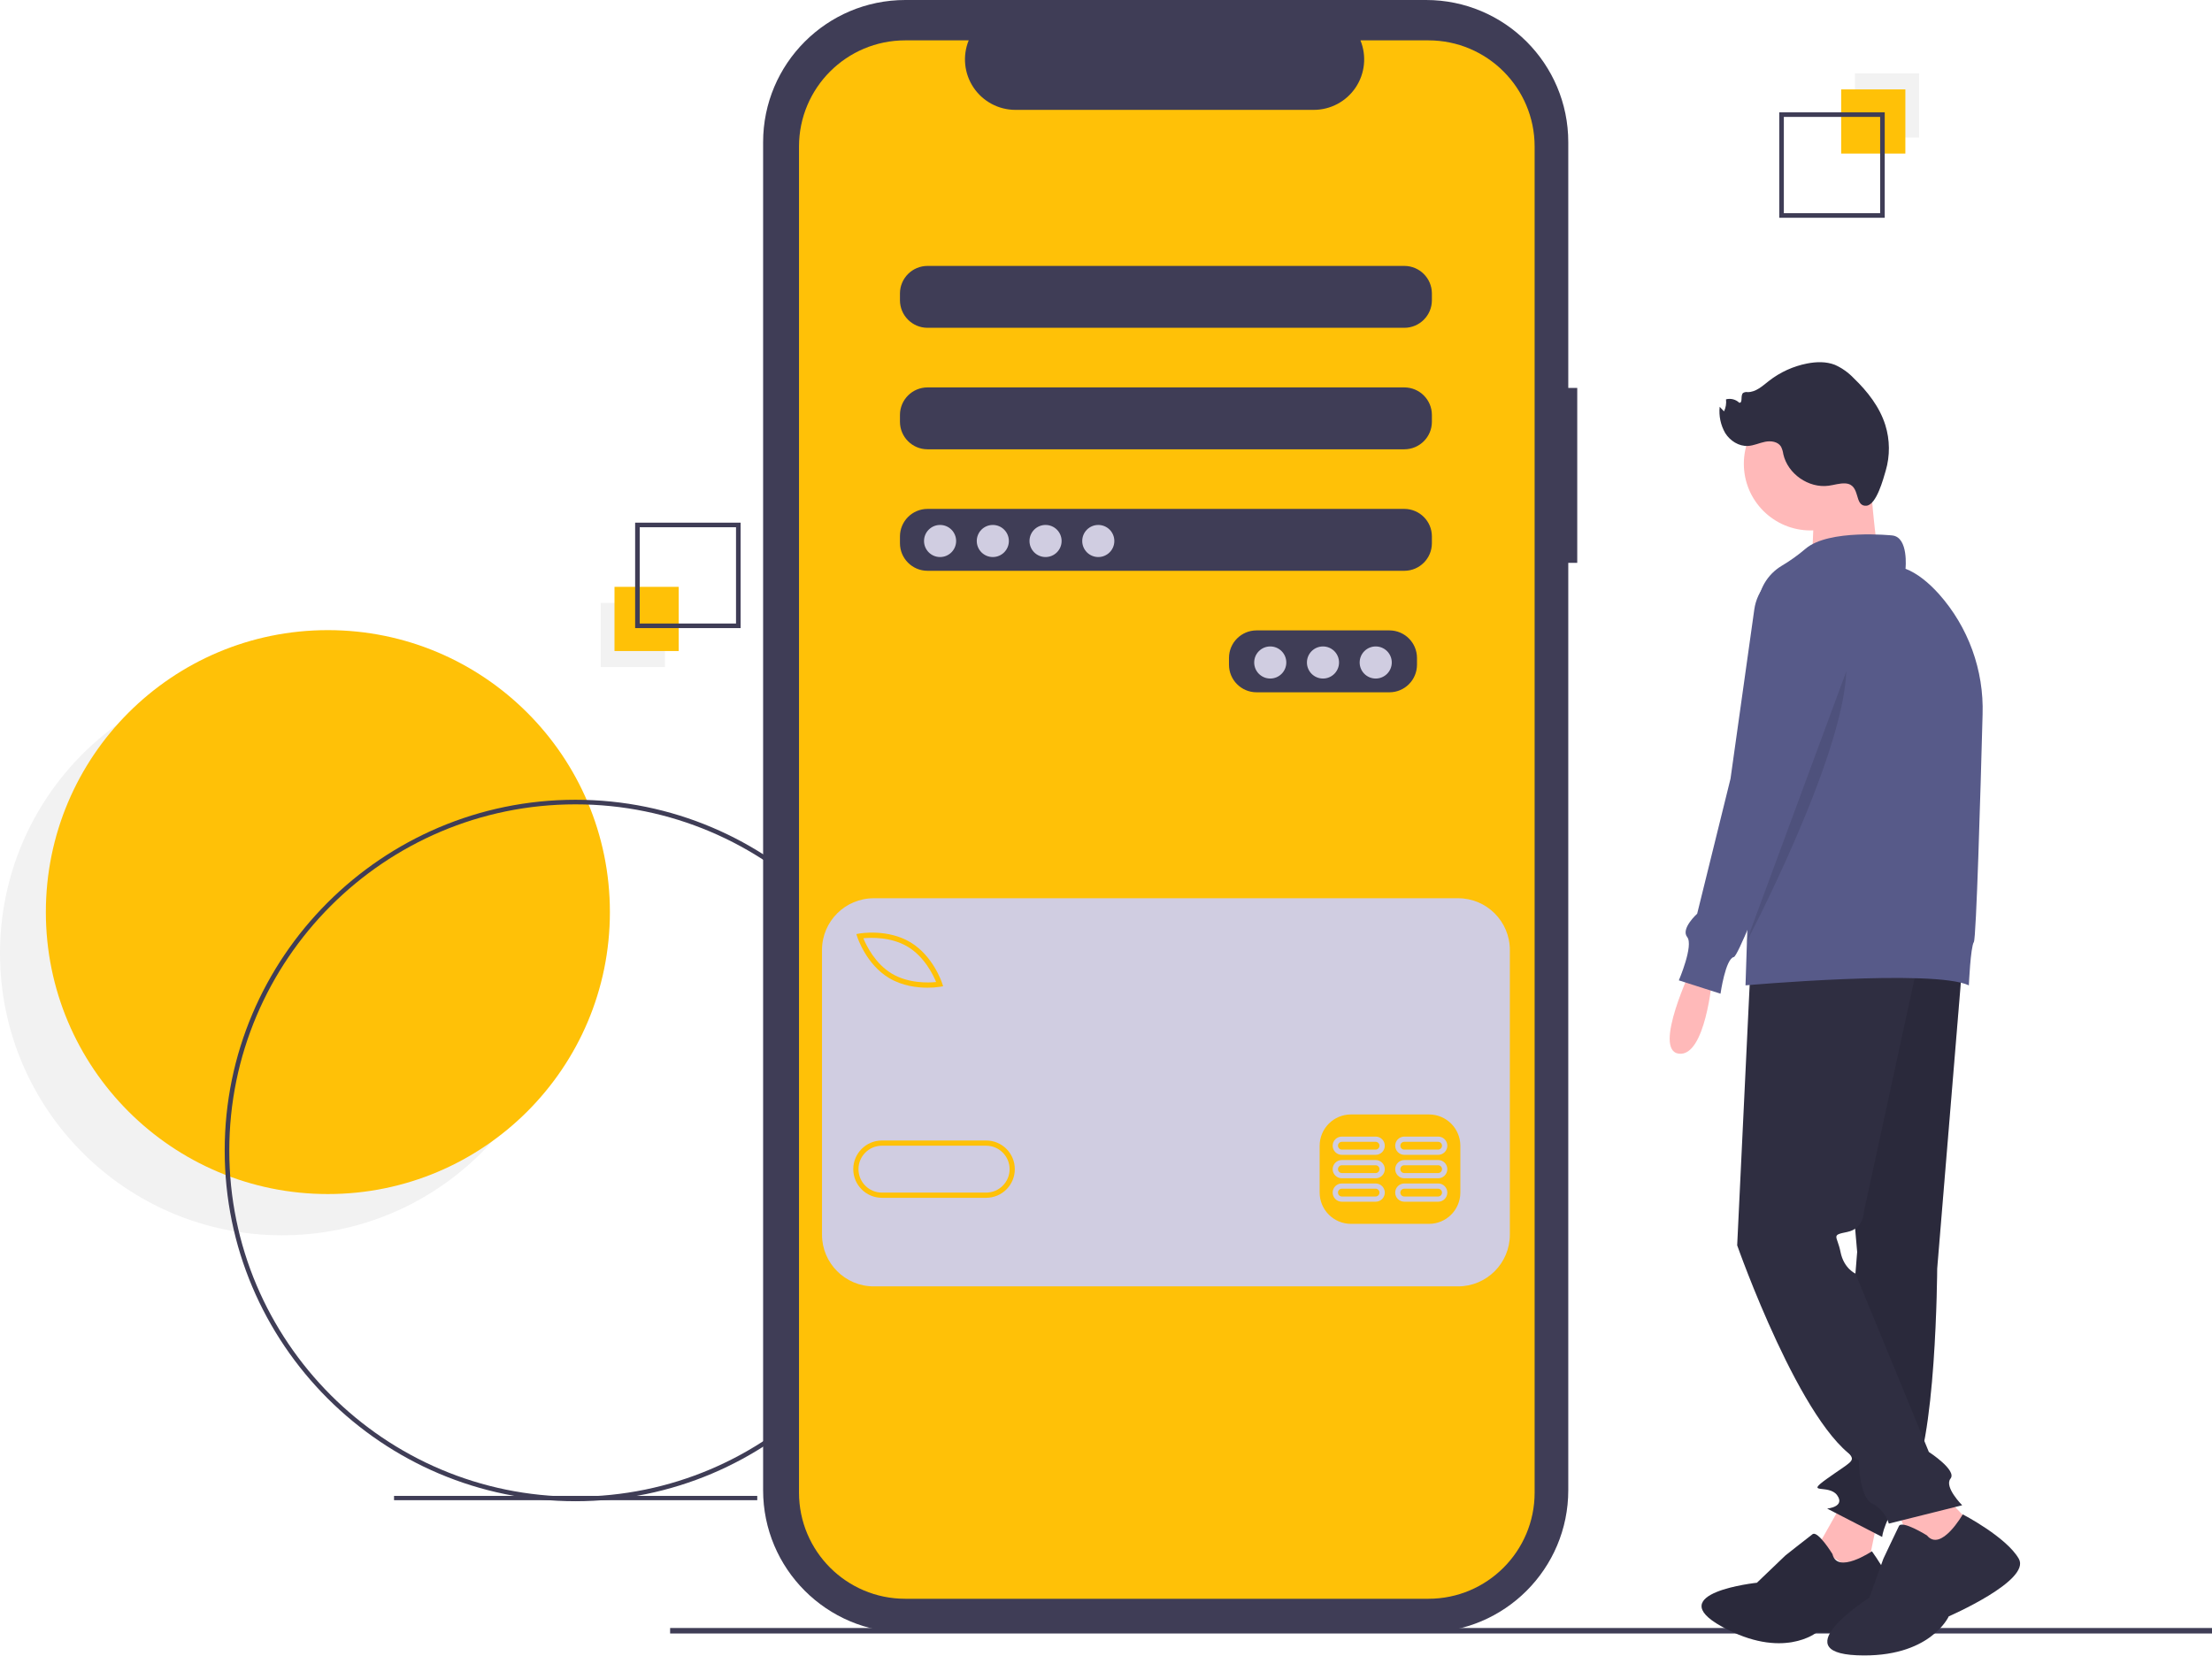
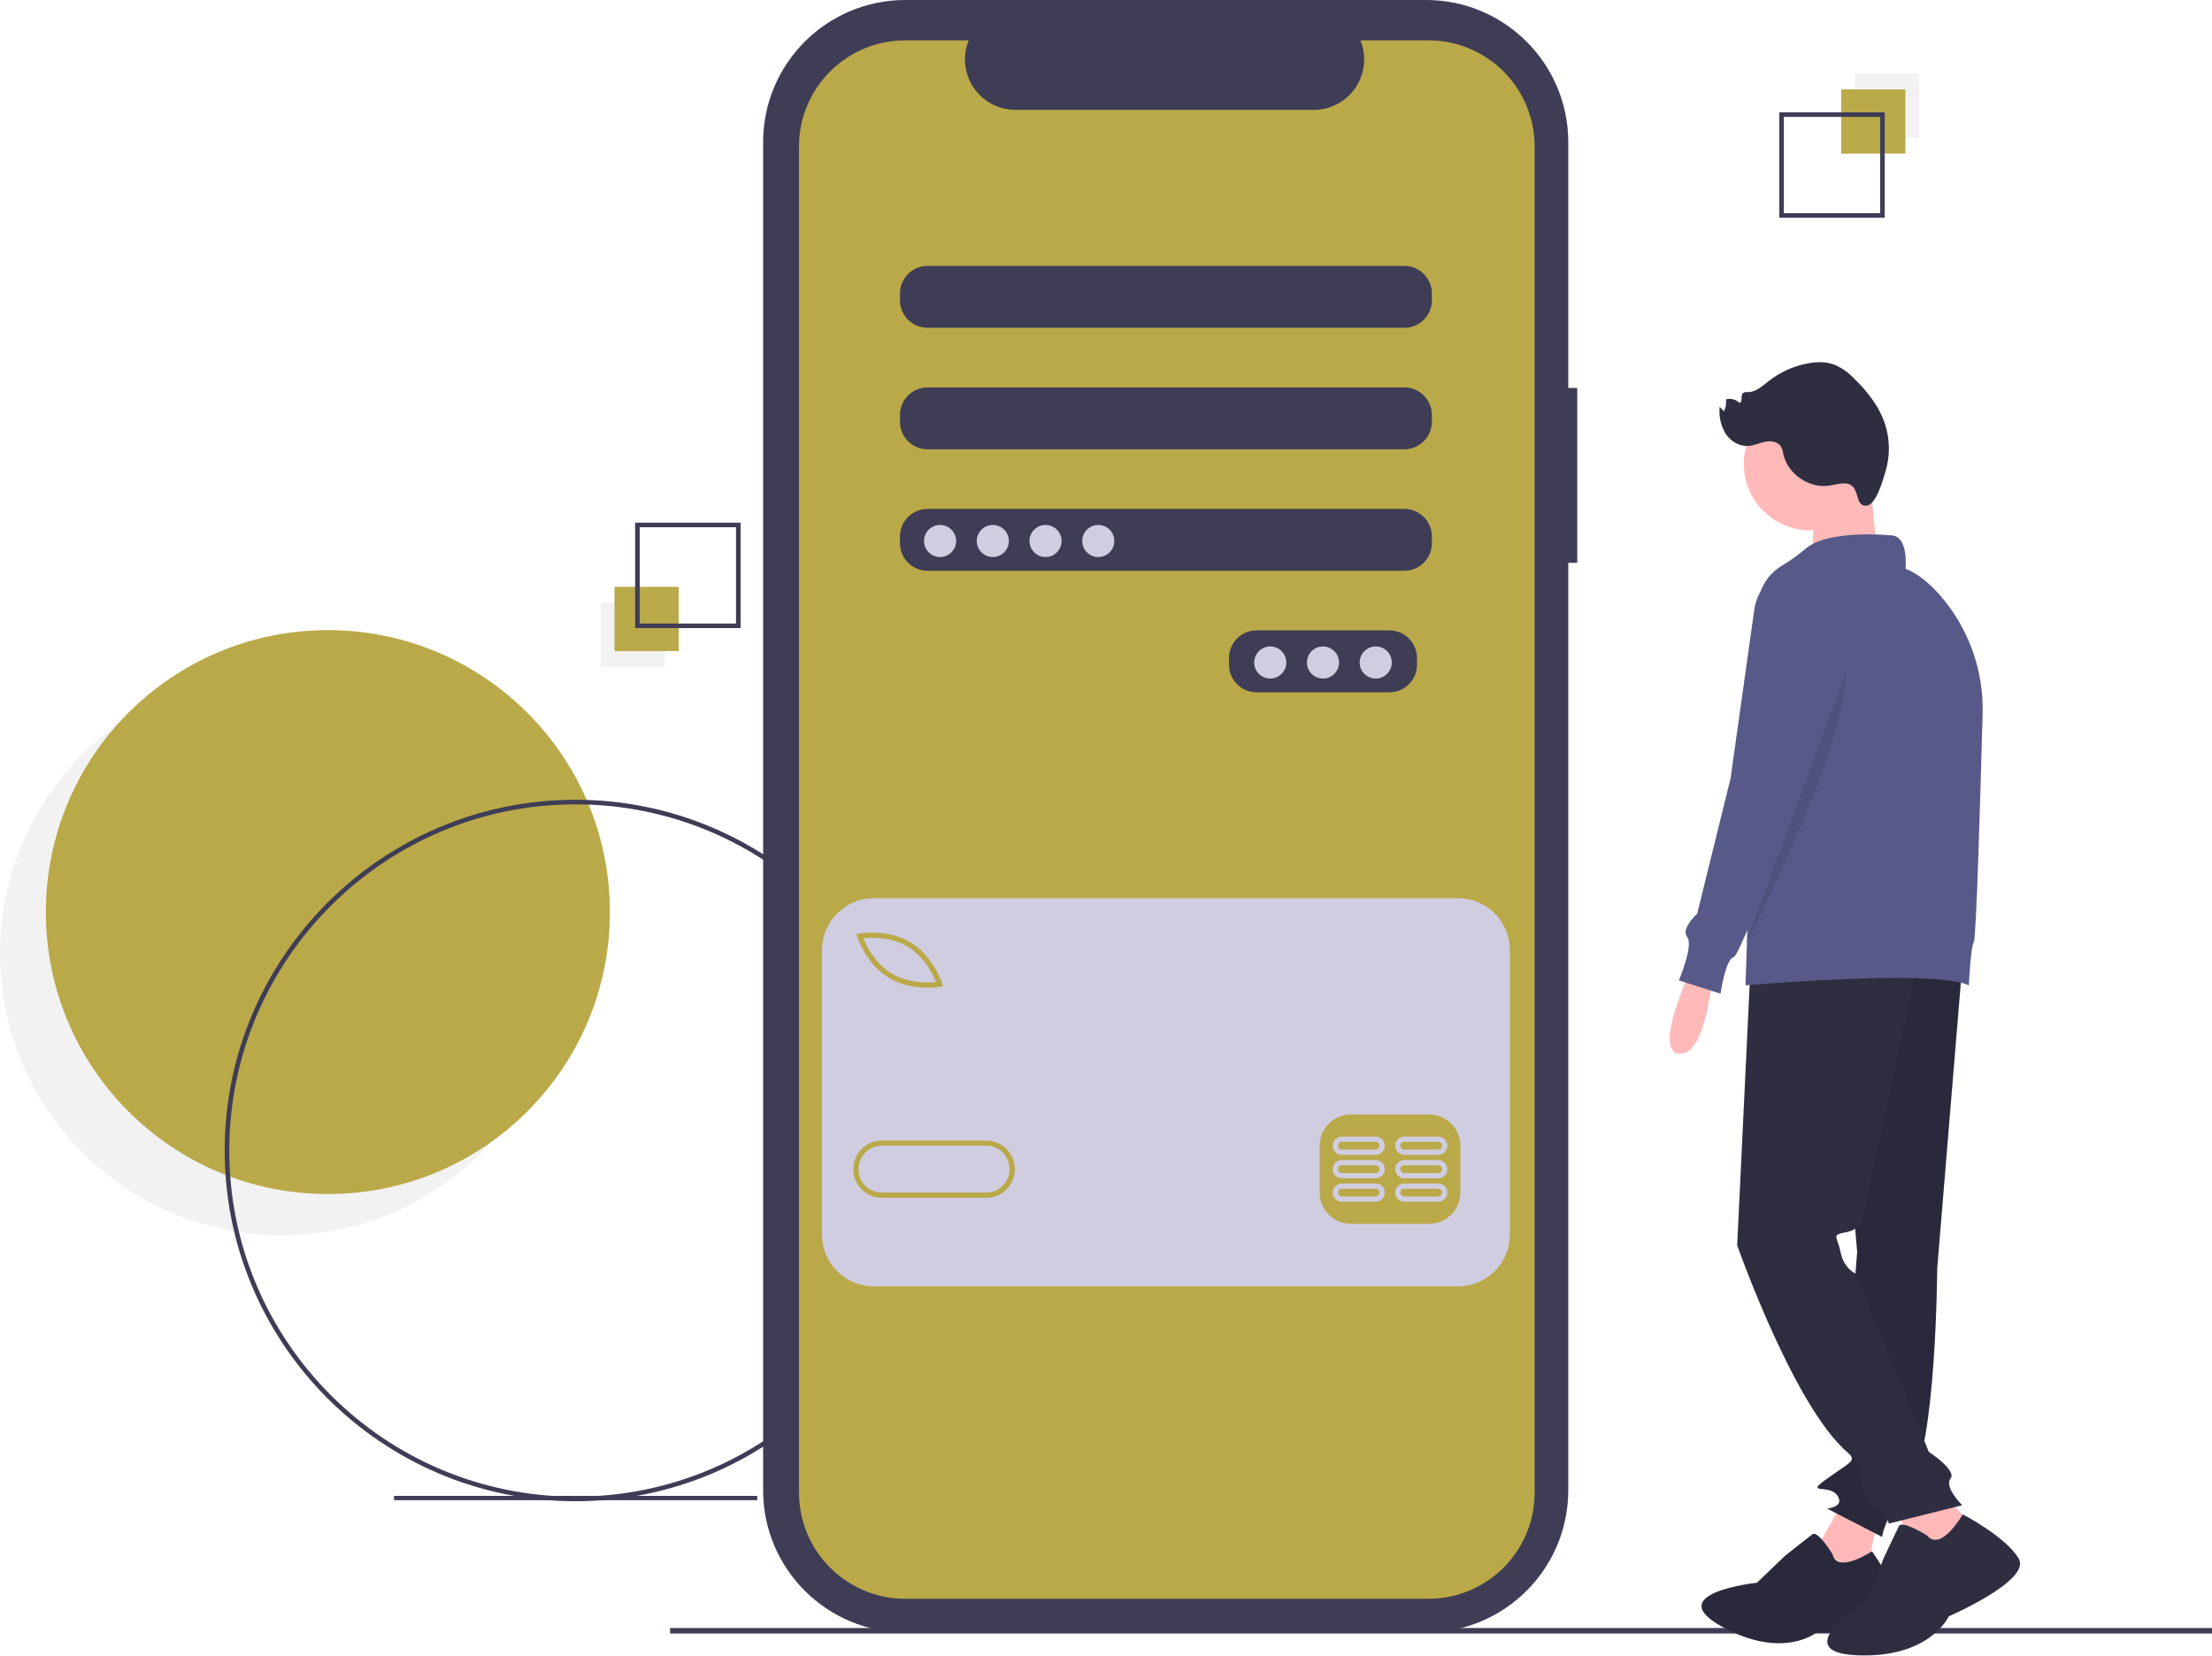
<svg xmlns="http://www.w3.org/2000/svg" id="a1b88308-023c-4d54-b03f-87bf5b0d0bd6" data-name="Layer 1" width="964.745" height="722.157" viewBox="0 0 964.745 722.157">
  <circle cx="123" cy="415.883" r="123" fill="#f2f2f2" />
-   <circle cx="143" cy="397.883" r="123" fill="#ffc107" />
+   <circle cx="143" cy="397.883" r="123" fill="#baa949" />
  <rect x="171.858" y="652.558" width="158.412" height="1.875" fill="#3f3d56" />
  <path d="M368.627,743.804c-84.364,0-153-68.636-153-153s68.636-153,153-153,153,68.636,153,153S452.992,743.804,368.627,743.804Zm0-304c-83.262,0-151,67.738-151,151s67.738,151,151,151,151-67.738,151-151S451.889,439.804,368.627,439.804Z" transform="translate(-117.6273 -88.92173)" fill="#3f3d56" />
  <path d="M805.529,258.145H801.617V150.959a62.037,62.037,0,0,0-62.037-62.037H512.49a62.037,62.037,0,0,0-62.037,62.037V738.993a62.037,62.037,0,0,0,62.037,62.037H739.58a62.037,62.037,0,0,0,62.037-62.037V334.443h3.913Z" transform="translate(-117.6273 -88.92173)" fill="#3f3d56" />
  <rect x="292.268" y="710.187" width="672.477" height="2.397" fill="#3f3d56" />
-   <path d="M740.616,106.529H710.973a22.011,22.011,0,0,1-20.379,30.323H560.498a22.011,22.011,0,0,1-20.379-30.323H512.433a46.328,46.328,0,0,0-46.328,46.328V740.029a46.328,46.328,0,0,0,46.328,46.328H740.616a46.328,46.328,0,0,0,46.328-46.328v-587.172A46.328,46.328,0,0,0,740.616,106.529Zm-4.98,272.393a12.035,12.035,0,0,1-12,12h-58a12.035,12.035,0,0,1-12-12v-3a12.035,12.035,0,0,1,12-12h58a12.035,12.035,0,0,1,12,12Zm6.5-53a12.035,12.035,0,0,1-12,12h-208a12.035,12.035,0,0,1-12-12v-3a12.035,12.035,0,0,1,12-12h208a12.035,12.035,0,0,1,12,12Zm0-53a12.035,12.035,0,0,1-12,12h-208a12.035,12.035,0,0,1-12-12v-3a12.035,12.035,0,0,1,12-12h208a12.035,12.035,0,0,1,12,12Zm0-53a12.035,12.035,0,0,1-12,12h-208a12.035,12.035,0,0,1-12-12v-3a12.035,12.035,0,0,1,12-12h208a12.035,12.035,0,0,1,12,12Z" transform="translate(-117.6273 -88.92173)" fill="#ffc107" />
+   <path d="M740.616,106.529H710.973a22.011,22.011,0,0,1-20.379,30.323H560.498a22.011,22.011,0,0,1-20.379-30.323H512.433a46.328,46.328,0,0,0-46.328,46.328V740.029a46.328,46.328,0,0,0,46.328,46.328H740.616a46.328,46.328,0,0,0,46.328-46.328v-587.172A46.328,46.328,0,0,0,740.616,106.529Zm-4.98,272.393a12.035,12.035,0,0,1-12,12h-58a12.035,12.035,0,0,1-12-12v-3a12.035,12.035,0,0,1,12-12h58a12.035,12.035,0,0,1,12,12Zm6.5-53a12.035,12.035,0,0,1-12,12h-208a12.035,12.035,0,0,1-12-12v-3a12.035,12.035,0,0,1,12-12h208a12.035,12.035,0,0,1,12,12Zm0-53a12.035,12.035,0,0,1-12,12h-208a12.035,12.035,0,0,1-12-12v-3a12.035,12.035,0,0,1,12-12h208a12.035,12.035,0,0,1,12,12Zm0-53a12.035,12.035,0,0,1-12,12h-208a12.035,12.035,0,0,1-12-12v-3a12.035,12.035,0,0,1,12-12h208a12.035,12.035,0,0,1,12,12Z" transform="translate(-117.6273 -88.92173)" fill="#baa949" />
  <circle cx="410.008" cy="236" r="7" fill="#d0cde1" />
  <circle cx="433.008" cy="236" r="7" fill="#d0cde1" />
  <circle cx="456.008" cy="236" r="7" fill="#d0cde1" />
  <circle cx="479.008" cy="236" r="7" fill="#d0cde1" />
  <circle cx="554.008" cy="289" r="7" fill="#d0cde1" />
  <circle cx="577.008" cy="289" r="7" fill="#d0cde1" />
  <circle cx="600.008" cy="289" r="7" fill="#d0cde1" />
  <path d="M513.552,501.933c-7.273-4.373-16.042-4.039-19.375-3.705,1.27,3.099,5.079,11.005,12.351,15.381,7.29,4.385,16.048,4.041,19.376,3.709C524.635,514.219,520.826,506.31,513.552,501.933Z" transform="translate(-117.6273 -88.92173)" fill="#d0cde1" />
  <path d="M547.727,588.717H502.272a10.227,10.227,0,0,0,0,20.455h45.455a10.227,10.227,0,0,0,0-20.455Z" transform="translate(-117.6273 -88.92173)" fill="#d0cde1" />
  <path d="M753.56,480.763H498.711a22.575,22.575,0,0,0-22.575,22.575V627.506a22.575,22.575,0,0,0,22.575,22.575H753.56a22.575,22.575,0,0,0,22.575-22.575V503.338A22.575,22.575,0,0,0,753.56,480.763ZM492.405,496.162c.503-.091,12.437-2.122,22.318,3.824,9.881,5.945,13.677,17.441,13.834,17.927l.4,1.24-1.282.227a34.039,34.039,0,0,1-5.53.406c-4.488,0-10.991-.742-16.789-4.231-9.881-5.944-13.677-17.439-13.833-17.925l-.4-1.24Zm55.321,115.282H502.272a12.5,12.5,0,1,1,0-25h45.455a12.5,12.5,0,0,1,0,25Zm206.818-2.273a13.676,13.676,0,0,1-13.636,13.636H706.817a13.676,13.676,0,0,1-13.636-13.636V588.717a13.676,13.676,0,0,1,13.636-13.636h34.091a13.676,13.676,0,0,1,13.636,13.636Z" transform="translate(-117.6273 -88.92173)" fill="#d0cde1" />
  <path d="M717.613,605.194H702.84a3.977,3.977,0,0,0,0,7.955h14.773a3.977,3.977,0,0,0,0-7.955Zm0,5.682H702.84a1.705,1.705,0,0,1,0-3.409h14.773a1.705,1.705,0,0,1,0,3.409Z" transform="translate(-117.6273 -88.92173)" fill="#d0cde1" />
  <path d="M744.886,605.194H730.113a3.977,3.977,0,0,0,0,7.955h14.773a3.977,3.977,0,0,0,0-7.955Zm0,5.682H730.113a1.705,1.705,0,1,1,0-3.409h14.773a1.705,1.705,0,0,1,0,3.409Z" transform="translate(-117.6273 -88.92173)" fill="#d0cde1" />
  <path d="M717.613,594.967H702.84a3.977,3.977,0,0,0,0,7.955h14.773a3.977,3.977,0,0,0,0-7.955Zm0,5.682H702.84a1.705,1.705,0,0,1,0-3.409h14.773a1.705,1.705,0,0,1,0,3.409Z" transform="translate(-117.6273 -88.92173)" fill="#d0cde1" />
  <path d="M744.886,594.967H730.113a3.977,3.977,0,0,0,0,7.955h14.773a3.977,3.977,0,0,0,0-7.955Zm0,5.682H730.113a1.705,1.705,0,1,1,0-3.409h14.773a1.705,1.705,0,0,1,0,3.409Z" transform="translate(-117.6273 -88.92173)" fill="#d0cde1" />
  <path d="M717.613,584.74H702.84a3.977,3.977,0,1,0,0,7.955h14.773a3.977,3.977,0,0,0,0-7.955Zm0,5.682H702.84a1.705,1.705,0,0,1,0-3.409h14.773a1.705,1.705,0,0,1,0,3.409Z" transform="translate(-117.6273 -88.92173)" fill="#d0cde1" />
  <path d="M744.886,584.74H730.113a3.977,3.977,0,1,0,0,7.955h14.773a3.977,3.977,0,0,0,0-7.955Zm0,5.682H730.113a1.705,1.705,0,1,1,0-3.409h14.773a1.705,1.705,0,0,1,0,3.409Z" transform="translate(-117.6273 -88.92173)" fill="#d0cde1" />
  <rect x="926.636" y="120.922" width="28" height="28" transform="translate(1763.644 180.9217) rotate(180)" fill="#f2f2f2" />
-   <rect x="920.636" y="127.922" width="28" height="28" transform="translate(1751.644 194.9217) rotate(180)" fill="#ffc107" />
+   <rect x="920.636" y="127.922" width="28" height="28" transform="translate(1751.644 194.9217) rotate(180)" fill="#baa949" />
  <path d="M893.636,137.922h46v46h-46Zm44,2h-42v42h42Z" transform="translate(-117.6273 -88.92173)" fill="#3f3d56" />
  <rect x="262.008" y="263" width="28" height="28" fill="#f2f2f2" />
-   <rect x="268.008" y="256" width="28" height="28" fill="#ffc107" />
+   <rect x="268.008" y="256" width="28" height="28" fill="#baa949" />
  <path d="M440.636,362.922h-46v-46h46Zm-44-2h42v-42h-42Z" transform="translate(-117.6273 -88.92173)" fill="#3f3d56" />
  <path d="M855.656,510.77s-17.446,36.346-5.815,37.8,14.538-32.712,14.538-32.712Z" transform="translate(-117.6273 -88.92173)" fill="#ffb9b9" />
  <polygon points="804.178 654.464 792.548 675.075 813.628 688.266 818.662 663.928 804.178 654.464" fill="#ffb9b9" />
  <path d="M916.839,766.86s-6.386-10.397-8.696-8.657-11.837,9.282-11.837,9.282L883.896,779.371s-41.927,4.433-15.286,19.123,41.364,2.51,41.364,2.51,37.314,1.94,36.712-8.47-12.636-26.88-12.636-26.88S918.884,775.821,916.839,766.86Z" transform="translate(-117.6273 -88.92173)" fill="#2f2e41" />
  <path d="M916.839,766.86s-6.386-10.397-8.696-8.657-11.837,9.282-11.837,9.282L883.896,779.371s-41.927,4.433-15.286,19.123,41.364,2.51,41.364,2.51,37.314,1.94,36.712-8.47-12.636-26.88-12.636-26.88S918.884,775.821,916.839,766.86Z" transform="translate(-117.6273 -88.92173)" opacity="0.1" />
  <path d="M973.417,510.407,962.513,642.343s-.363,78.871-11.994,94.137S938.525,759.378,938.525,759.378l-23.988-12.358s7.996-.727,4.362-5.815-14.538,0-4.362-7.269,12.358-7.507,9.813-10.659a17.57,17.57,0,0,1-3.271-6.787l6.542-81.415L915.263,493.324Z" transform="translate(-117.6273 -88.92173)" fill="#2f2e41" />
  <path d="M973.417,510.407,962.513,642.343s-.363,78.871-11.994,94.137S938.525,759.378,938.525,759.378l-23.988-12.358s7.996-.727,4.362-5.815-14.538,0-4.362-7.269,12.358-7.507,9.813-10.659a17.57,17.57,0,0,1-3.271-6.787l6.542-81.415L915.263,493.324Z" transform="translate(-117.6273 -88.92173)" opacity="0.1" />
  <path d="M956.698,759.378" transform="translate(-117.6273 -88.92173)" fill="none" stroke="#3f3d56" stroke-miterlimit="10" />
  <polygon points="825.986 654.464 836.163 681.36 865.24 670.456 847.067 651.556 825.986 654.464" fill="#ffb9b9" />
  <path d="M958.052,758.719s-10.865-6.791-12.223-4.074-6.791,14.26-6.791,14.26l-6.112,16.976s-37.348,23.767-5.432,25.125,40.064-16.976,40.064-16.976,35.99-15.618,30.558-25.125-24.446-19.367-24.446-19.367S964.163,766.189,958.052,758.719Z" transform="translate(-117.6273 -88.92173)" fill="#2f2e41" />
  <path d="M881.098,510.77,875.283,632.166s28.35,80.689,53.065,93.773c0,0,0,15.992,5.815,18.9a14.599,14.599,0,0,1,7.269,8.723l31.985-7.996s-7.996-7.996-5.088-11.631-9.45-11.631-9.45-11.631L926.894,644.524s-5.088-2.181-6.542-9.45-4.362-7.269,2.908-8.723,7.269-8.723,7.269-8.723L954.517,507.135Z" transform="translate(-117.6273 -88.92173)" fill="#2f2e41" />
  <circle cx="789.64" cy="202.317" r="29.077" fill="#ffb9b9" />
  <path d="M933.073,293.056s2.181,37.073,5.088,40.708-30.531,2.908-30.531,2.908,2.181-31.258,0-34.165S933.073,293.056,933.073,293.056Z" transform="translate(-117.6273 -88.92173)" fill="#ffb9b9" />
  <path d="M942.886,322.497s-27.623-2.908-37.8,5.815a74.796,74.796,0,0,1-10.411,7.448,21.353,21.353,0,0,0-10.36,17.679l-5.398,165.327s82.142-7.269,97.408,0c0,0,.727-16.719,2.181-18.9,1.06-1.59,2.892-64.991,3.808-99.237a75.408,75.408,0,0,0-19.086-52.629c-4.406-4.877-9.329-8.965-14.526-10.964C948.702,337.035,950.156,323.224,942.886,322.497Z" transform="translate(-117.6273 -88.92173)" fill="#575a89" />
  <path d="M898.544,337.035h0a21.472,21.472,0,0,0-15.799,17.777l-10.371,73.815-14.538,58.881s-7.269,6.542-4.362,10.177-3.635,18.9-3.635,18.9l18.173,5.815s2.181-15.265,5.815-15.992c3.194-.639,38.951-96.159,47.57-119.299,1.188-3.191,1.861-5.005,1.861-5.005S921.806,333.401,898.544,337.035Z" transform="translate(-117.6273 -88.92173)" fill="#575a89" />
  <path d="M922.896,381.741,878.917,500.716S921.442,420.268,922.896,381.741Z" transform="translate(-117.6273 -88.92173)" opacity="0.1" />
  <path d="M922.458,299.807c-2.459-.147-4.86.684-7.302,1.009-8.737,1.16-17.826-5.18-19.755-13.78a10.573,10.573,0,0,0-1.01-3.292c-1.345-2.195-4.407-2.614-6.931-2.109s-4.917,1.686-7.488,1.821c-3.969.208-7.78-2.235-9.896-5.601a18.993,18.993,0,0,1-2.429-11.471l1.903,1.997a9.665,9.665,0,0,0,.862-5.253,6.096,6.096,0,0,1,5.774,1.477c1.678.179.412-3.112,1.658-4.25a2.884,2.884,0,0,1,2.029-.38c3.57.034,6.457-2.696,9.27-4.894a39.393,39.393,0,0,1,16.638-7.589c4.031-.786,8.317-.913,12.14.588a25.931,25.931,0,0,1,8.198,5.815c5.985,5.755,11.284,12.516,13.774,20.437a34.404,34.404,0,0,1,.165,19.949c-1.003,3.386-4.027,14.982-8.453,15.253C926.041,309.876,929.38,300.22,922.458,299.807Z" transform="translate(-117.6273 -88.92173)" fill="#2f2e41" />
</svg>
